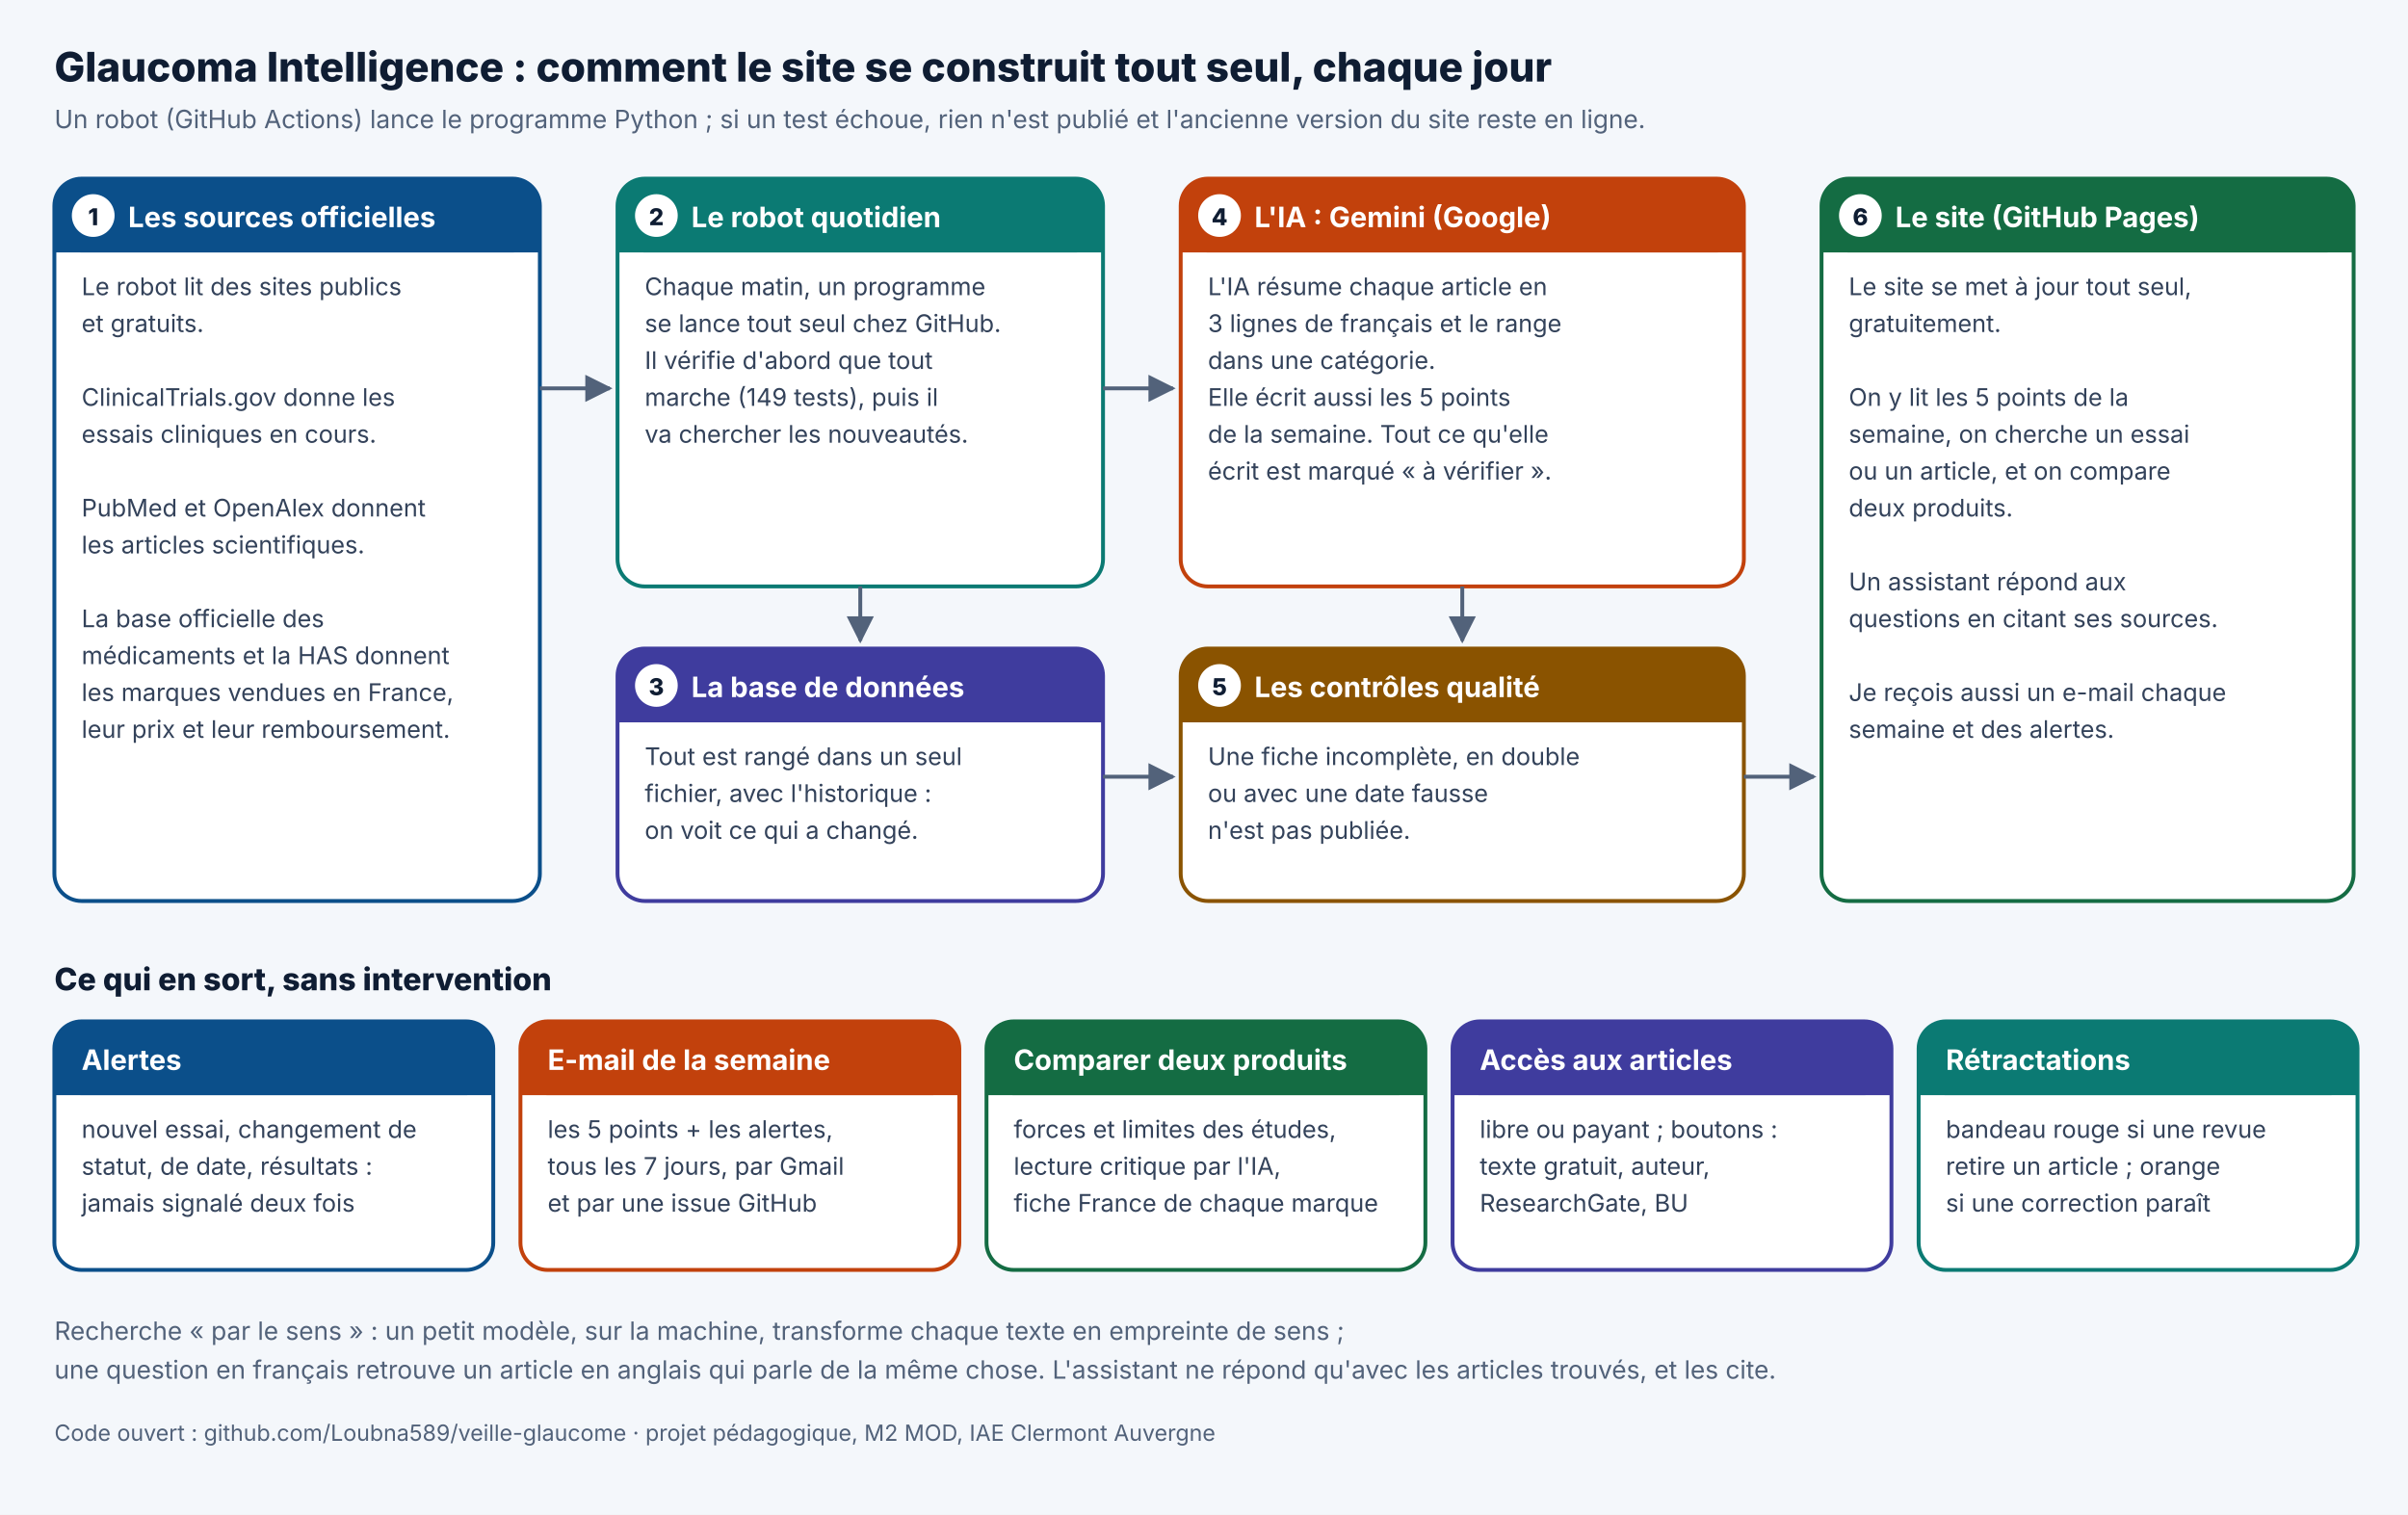
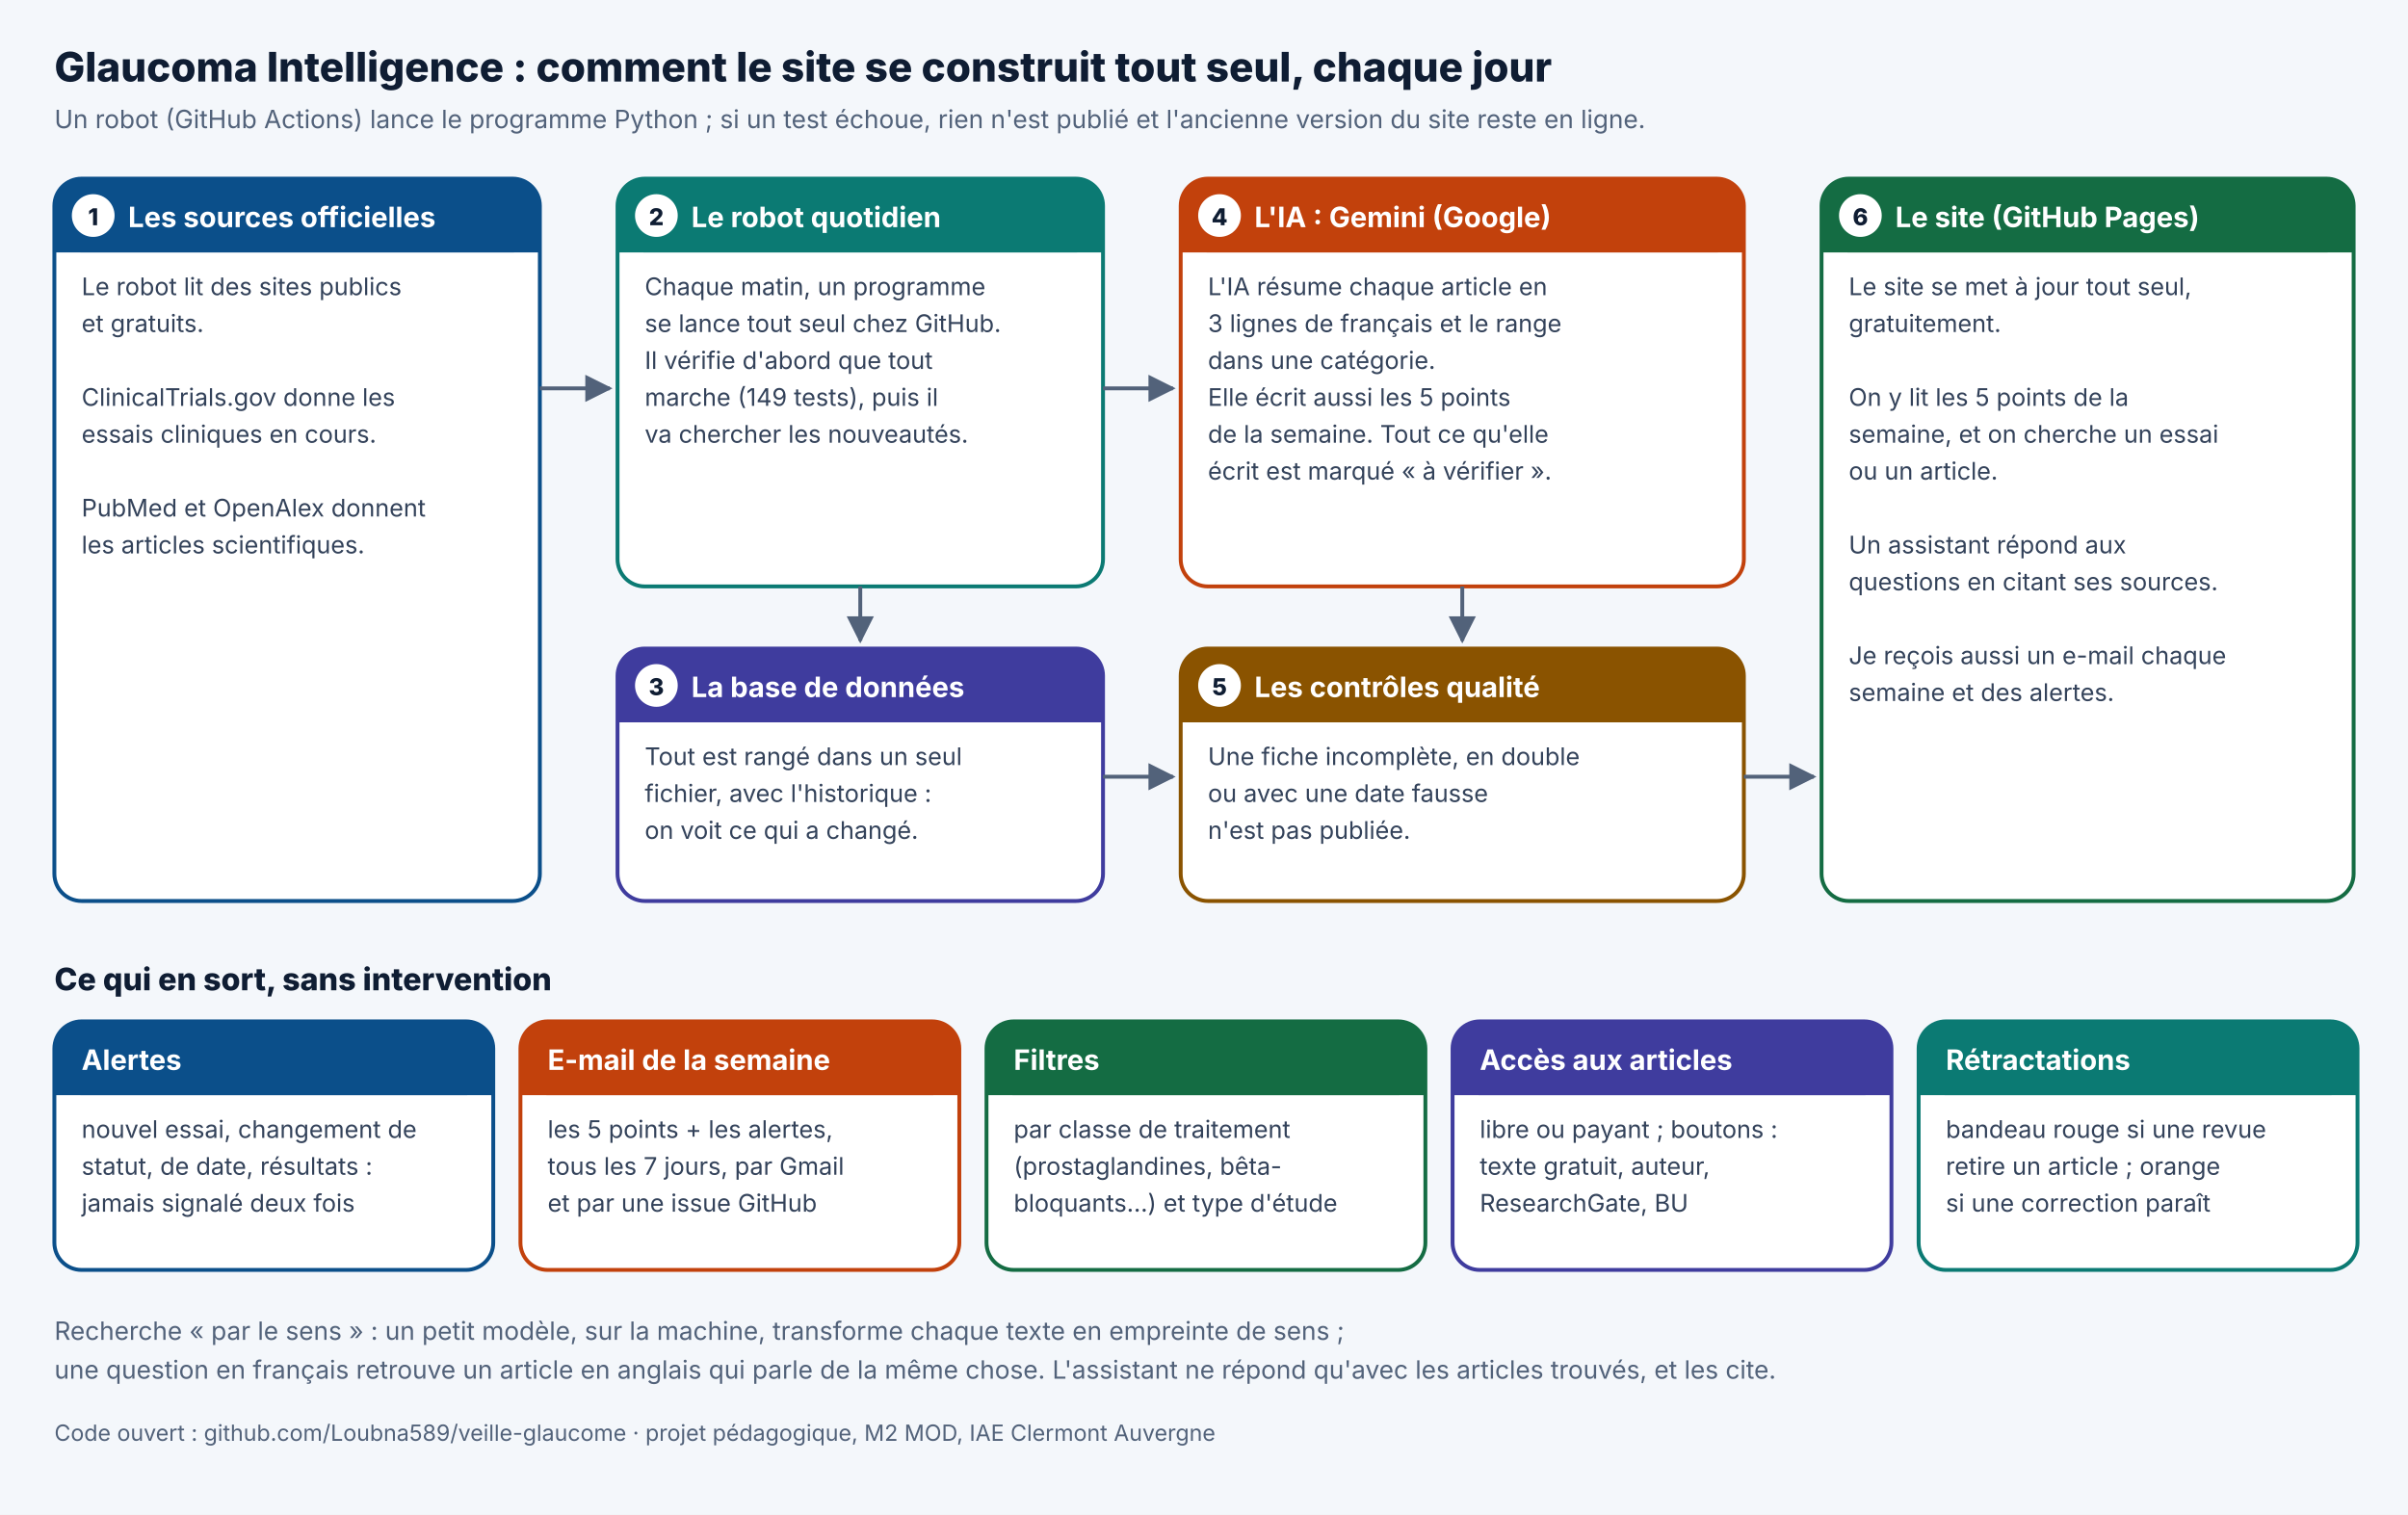
<svg xmlns="http://www.w3.org/2000/svg" viewBox="0 0 1240 780" font-family="Inter, Segoe UI, system-ui, sans-serif" role="img" aria-labelledby="t d">
  <defs>
    <marker id="f" viewBox="0 0 10 10" refX="9" refY="5" markerWidth="7" markerHeight="7" orient="auto-start-reverse">
      <path d="M0,0 L10,5 L0,10 z" fill="#52627a" />
    </marker>
    <style>.h1{font-size:21px;font-weight:800;fill:#0f1d33}.h2{font-size:16px;font-weight:800;fill:#0f1d33}.sous{font-size:13px;fill:#52627a}.mini{font-size:11.5px;fill:#52627a}
.ttl{font-size:14.5px;font-weight:700;fill:#fff}.num{font-size:12px;font-weight:800;fill:#0f1d33}.txt{font-size:12.5px;fill:#33425a}.gras{font-size:12.5px;font-weight:700;fill:#0f1d33}
.fl{stroke:#52627a;stroke-width:2;fill:none;marker-end:url(#f)}</style>
  </defs>
  <rect width="1240" height="780" fill="#f4f7fb" />
  <text x="28" y="42" class="h1" text-anchor="start">Glaucoma Intelligence : comment le site se construit tout seul, chaque jour</text>
  <text x="28" y="66" class="sous" text-anchor="start">Un robot (GitHub Actions) lance le programme Python ; si un test échoue, rien n'est publié et l'ancienne version du site reste en ligne.</text>
  <rect x="28" y="92" width="250" height="372" rx="14" fill="#ffffff" stroke="#0b4f8a" stroke-width="2" />
  <rect x="28" y="92" width="250" height="38" rx="14" fill="#0b4f8a" />
  <rect x="28" y="116" width="250" height="14" fill="#0b4f8a" />
  <circle cx="48" cy="111" r="11" fill="#fff" />
  <text x="48" y="116" class="num" text-anchor="middle">1</text>
  <text x="66" y="117" class="ttl" text-anchor="start">Les sources officielles</text>
  <text x="42" y="152" class="txt" text-anchor="start">Le robot lit des sites publics</text>
  <text x="42" y="171" class="txt" text-anchor="start">et gratuits.</text>
  <text x="42" y="190" class="txt" text-anchor="start" />
  <text x="42" y="209" class="txt" text-anchor="start">ClinicalTrials.gov donne les</text>
  <text x="42" y="228" class="txt" text-anchor="start">essais cliniques en cours.</text>
  <text x="42" y="247" class="txt" text-anchor="start" />
  <text x="42" y="266" class="txt" text-anchor="start">PubMed et OpenAlex donnent</text>
  <text x="42" y="285" class="txt" text-anchor="start">les articles scientifiques.</text>
-   <text x="42" y="304" class="txt" text-anchor="start" />
-   <text x="42" y="323" class="txt" text-anchor="start">La base officielle des</text>
-   <text x="42" y="342" class="txt" text-anchor="start">médicaments et la HAS donnent</text>
-   <text x="42" y="361" class="txt" text-anchor="start">les marques vendues en France,</text>
-   <text x="42" y="380" class="txt" text-anchor="start">leur prix et leur remboursement.</text>
  <rect x="318" y="92" width="250" height="210" rx="14" fill="#ffffff" stroke="#0b7a73" stroke-width="2" />
  <rect x="318" y="92" width="250" height="38" rx="14" fill="#0b7a73" />
  <rect x="318" y="116" width="250" height="14" fill="#0b7a73" />
  <circle cx="338" cy="111" r="11" fill="#fff" />
  <text x="338" y="116" class="num" text-anchor="middle">2</text>
  <text x="356" y="117" class="ttl" text-anchor="start">Le robot quotidien</text>
  <text x="332" y="152" class="txt" text-anchor="start">Chaque matin, un programme</text>
  <text x="332" y="171" class="txt" text-anchor="start">se lance tout seul chez GitHub.</text>
  <text x="332" y="190" class="txt" text-anchor="start">Il vérifie d'abord que tout</text>
  <text x="332" y="209" class="txt" text-anchor="start">marche (149 tests), puis il</text>
  <text x="332" y="228" class="txt" text-anchor="start">va chercher les nouveautés.</text>
  <rect x="318" y="334" width="250" height="130" rx="14" fill="#ffffff" stroke="#3f3c9e" stroke-width="2" />
  <rect x="318" y="334" width="250" height="38" rx="14" fill="#3f3c9e" />
  <rect x="318" y="358" width="250" height="14" fill="#3f3c9e" />
  <circle cx="338" cy="353" r="11" fill="#fff" />
  <text x="338" y="358" class="num" text-anchor="middle">3</text>
  <text x="356" y="359" class="ttl" text-anchor="start">La base de données</text>
  <text x="332" y="394" class="txt" text-anchor="start">Tout est rangé dans un seul</text>
  <text x="332" y="413" class="txt" text-anchor="start">fichier, avec l'historique :</text>
  <text x="332" y="432" class="txt" text-anchor="start">on voit ce qui a changé.</text>
  <rect x="608" y="92" width="290" height="210" rx="14" fill="#ffffff" stroke="#c2410c" stroke-width="2" />
  <rect x="608" y="92" width="290" height="38" rx="14" fill="#c2410c" />
  <rect x="608" y="116" width="290" height="14" fill="#c2410c" />
  <circle cx="628" cy="111" r="11" fill="#fff" />
  <text x="628" y="116" class="num" text-anchor="middle">4</text>
  <text x="646" y="117" class="ttl" text-anchor="start">L'IA : Gemini (Google)</text>
  <text x="622" y="152" class="txt" text-anchor="start">L'IA résume chaque article en</text>
  <text x="622" y="171" class="txt" text-anchor="start">3 lignes de français et le range</text>
  <text x="622" y="190" class="txt" text-anchor="start">dans une catégorie.</text>
  <text x="622" y="209" class="txt" text-anchor="start">Elle écrit aussi les 5 points</text>
  <text x="622" y="228" class="txt" text-anchor="start">de la semaine. Tout ce qu'elle</text>
  <text x="622" y="247" class="txt" text-anchor="start">écrit est marqué « à vérifier ».</text>
  <rect x="608" y="334" width="290" height="130" rx="14" fill="#ffffff" stroke="#8a5300" stroke-width="2" />
  <rect x="608" y="334" width="290" height="38" rx="14" fill="#8a5300" />
  <rect x="608" y="358" width="290" height="14" fill="#8a5300" />
  <circle cx="628" cy="353" r="11" fill="#fff" />
  <text x="628" y="358" class="num" text-anchor="middle">5</text>
  <text x="646" y="359" class="ttl" text-anchor="start">Les contrôles qualité</text>
  <text x="622" y="394" class="txt" text-anchor="start">Une fiche incomplète, en double</text>
  <text x="622" y="413" class="txt" text-anchor="start">ou avec une date fausse</text>
  <text x="622" y="432" class="txt" text-anchor="start">n'est pas publiée.</text>
  <rect x="938" y="92" width="274" height="372" rx="14" fill="#ffffff" stroke="#146c43" stroke-width="2" />
  <rect x="938" y="92" width="274" height="38" rx="14" fill="#146c43" />
  <rect x="938" y="116" width="274" height="14" fill="#146c43" />
  <circle cx="958" cy="111" r="11" fill="#fff" />
  <text x="958" y="116" class="num" text-anchor="middle">6</text>
  <text x="976" y="117" class="ttl" text-anchor="start">Le site (GitHub Pages)</text>
  <text x="952" y="152" class="txt" text-anchor="start">Le site se met à jour tout seul,</text>
  <text x="952" y="171" class="txt" text-anchor="start">gratuitement.</text>
  <text x="952" y="190" class="txt" text-anchor="start" />
  <text x="952" y="209" class="txt" text-anchor="start">On y lit les 5 points de la</text>
-   <text x="952" y="228" class="txt" text-anchor="start">semaine, on cherche un essai</text>
-   <text x="952" y="247" class="txt" text-anchor="start">ou un article, et on compare</text>
-   <text x="952" y="266" class="txt" text-anchor="start">deux produits.</text>
-   <text x="952" y="285" class="txt" text-anchor="start" />
-   <text x="952" y="304" class="txt" text-anchor="start">Un assistant répond aux</text>
-   <text x="952" y="323" class="txt" text-anchor="start">questions en citant ses sources.</text>
-   <text x="952" y="342" class="txt" text-anchor="start" />
-   <text x="952" y="361" class="txt" text-anchor="start">Je reçois aussi un e-mail chaque</text>
-   <text x="952" y="380" class="txt" text-anchor="start">semaine et des alertes.</text>
+   <text x="952" y="228" class="txt" text-anchor="start">semaine, et on cherche un essai</text>
+   <text x="952" y="247" class="txt" text-anchor="start">ou un article.</text>
+   <text x="952" y="266" class="txt" text-anchor="start" />
+   <text x="952" y="285" class="txt" text-anchor="start">Un assistant répond aux</text>
+   <text x="952" y="304" class="txt" text-anchor="start">questions en citant ses sources.</text>
+   <text x="952" y="323" class="txt" text-anchor="start" />
+   <text x="952" y="342" class="txt" text-anchor="start">Je reçois aussi un e-mail chaque</text>
+   <text x="952" y="361" class="txt" text-anchor="start">semaine et des alertes.</text>
  <path d="M278,200 L314,200" class="fl" />
  <path d="M443,302 L443,330" class="fl" />
  <path d="M568,200 L604,200" class="fl" />
  <path d="M568,400 L604,400" class="fl" />
  <path d="M753,302 L753,330" class="fl" />
  <path d="M898,400 L934,400" class="fl" />
  <text x="28" y="510" class="h2" text-anchor="start">Ce qui en sort, sans intervention</text>
  <rect x="28" y="526" width="226" height="128" rx="14" fill="#ffffff" stroke="#0b4f8a" stroke-width="2" />
  <rect x="28" y="526" width="226" height="38" rx="14" fill="#0b4f8a" />
  <rect x="28" y="550" width="226" height="14" fill="#0b4f8a" />
  <text x="42" y="551" class="ttl" text-anchor="start">Alertes</text>
  <text x="42" y="586" class="txt" text-anchor="start">nouvel essai, changement de</text>
  <text x="42" y="605" class="txt" text-anchor="start">statut, de date, résultats :</text>
  <text x="42" y="624" class="txt" text-anchor="start">jamais signalé deux fois</text>
  <rect x="268" y="526" width="226" height="128" rx="14" fill="#ffffff" stroke="#c2410c" stroke-width="2" />
  <rect x="268" y="526" width="226" height="38" rx="14" fill="#c2410c" />
  <rect x="268" y="550" width="226" height="14" fill="#c2410c" />
  <text x="282" y="551" class="ttl" text-anchor="start">E-mail de la semaine</text>
  <text x="282" y="586" class="txt" text-anchor="start">les 5 points + les alertes,</text>
  <text x="282" y="605" class="txt" text-anchor="start">tous les 7 jours, par Gmail</text>
  <text x="282" y="624" class="txt" text-anchor="start">et par une issue GitHub</text>
  <rect x="508" y="526" width="226" height="128" rx="14" fill="#ffffff" stroke="#146c43" stroke-width="2" />
  <rect x="508" y="526" width="226" height="38" rx="14" fill="#146c43" />
  <rect x="508" y="550" width="226" height="14" fill="#146c43" />
-   <text x="522" y="551" class="ttl" text-anchor="start">Comparer deux produits</text>
-   <text x="522" y="586" class="txt" text-anchor="start">forces et limites des études,</text>
-   <text x="522" y="605" class="txt" text-anchor="start">lecture critique par l'IA,</text>
-   <text x="522" y="624" class="txt" text-anchor="start">fiche France de chaque marque</text>
+   <text x="522" y="551" class="ttl" text-anchor="start">Filtres</text>
+   <text x="522" y="586" class="txt" text-anchor="start">par classe de traitement</text>
+   <text x="522" y="605" class="txt" text-anchor="start">(prostaglandines, bêta-</text>
+   <text x="522" y="624" class="txt" text-anchor="start">bloquants…) et type d'étude</text>
  <rect x="748" y="526" width="226" height="128" rx="14" fill="#ffffff" stroke="#3f3c9e" stroke-width="2" />
  <rect x="748" y="526" width="226" height="38" rx="14" fill="#3f3c9e" />
  <rect x="748" y="550" width="226" height="14" fill="#3f3c9e" />
  <text x="762" y="551" class="ttl" text-anchor="start">Accès aux articles</text>
  <text x="762" y="586" class="txt" text-anchor="start">libre ou payant ; boutons :</text>
  <text x="762" y="605" class="txt" text-anchor="start">texte gratuit, auteur,</text>
  <text x="762" y="624" class="txt" text-anchor="start">ResearchGate, BU</text>
  <rect x="988" y="526" width="226" height="128" rx="14" fill="#ffffff" stroke="#0b7a73" stroke-width="2" />
  <rect x="988" y="526" width="226" height="38" rx="14" fill="#0b7a73" />
  <rect x="988" y="550" width="226" height="14" fill="#0b7a73" />
  <text x="1002" y="551" class="ttl" text-anchor="start">Rétractations</text>
  <text x="1002" y="586" class="txt" text-anchor="start">bandeau rouge si une revue</text>
  <text x="1002" y="605" class="txt" text-anchor="start">retire un article ; orange</text>
  <text x="1002" y="624" class="txt" text-anchor="start">si une correction paraît</text>
  <text x="28" y="690" class="sous" text-anchor="start">Recherche « par le sens » : un petit modèle, sur la machine, transforme chaque texte en empreinte de sens ;</text>
  <text x="28" y="710" class="sous" text-anchor="start">une question en français retrouve un article en anglais qui parle de la même chose. L'assistant ne répond qu'avec les articles trouvés, et les cite.</text>
  <text x="28" y="742" class="mini" text-anchor="start">Code ouvert : github.com/Loubna589/veille-glaucome · projet pédagogique, M2 MOD, IAE Clermont Auvergne</text>
</svg>
